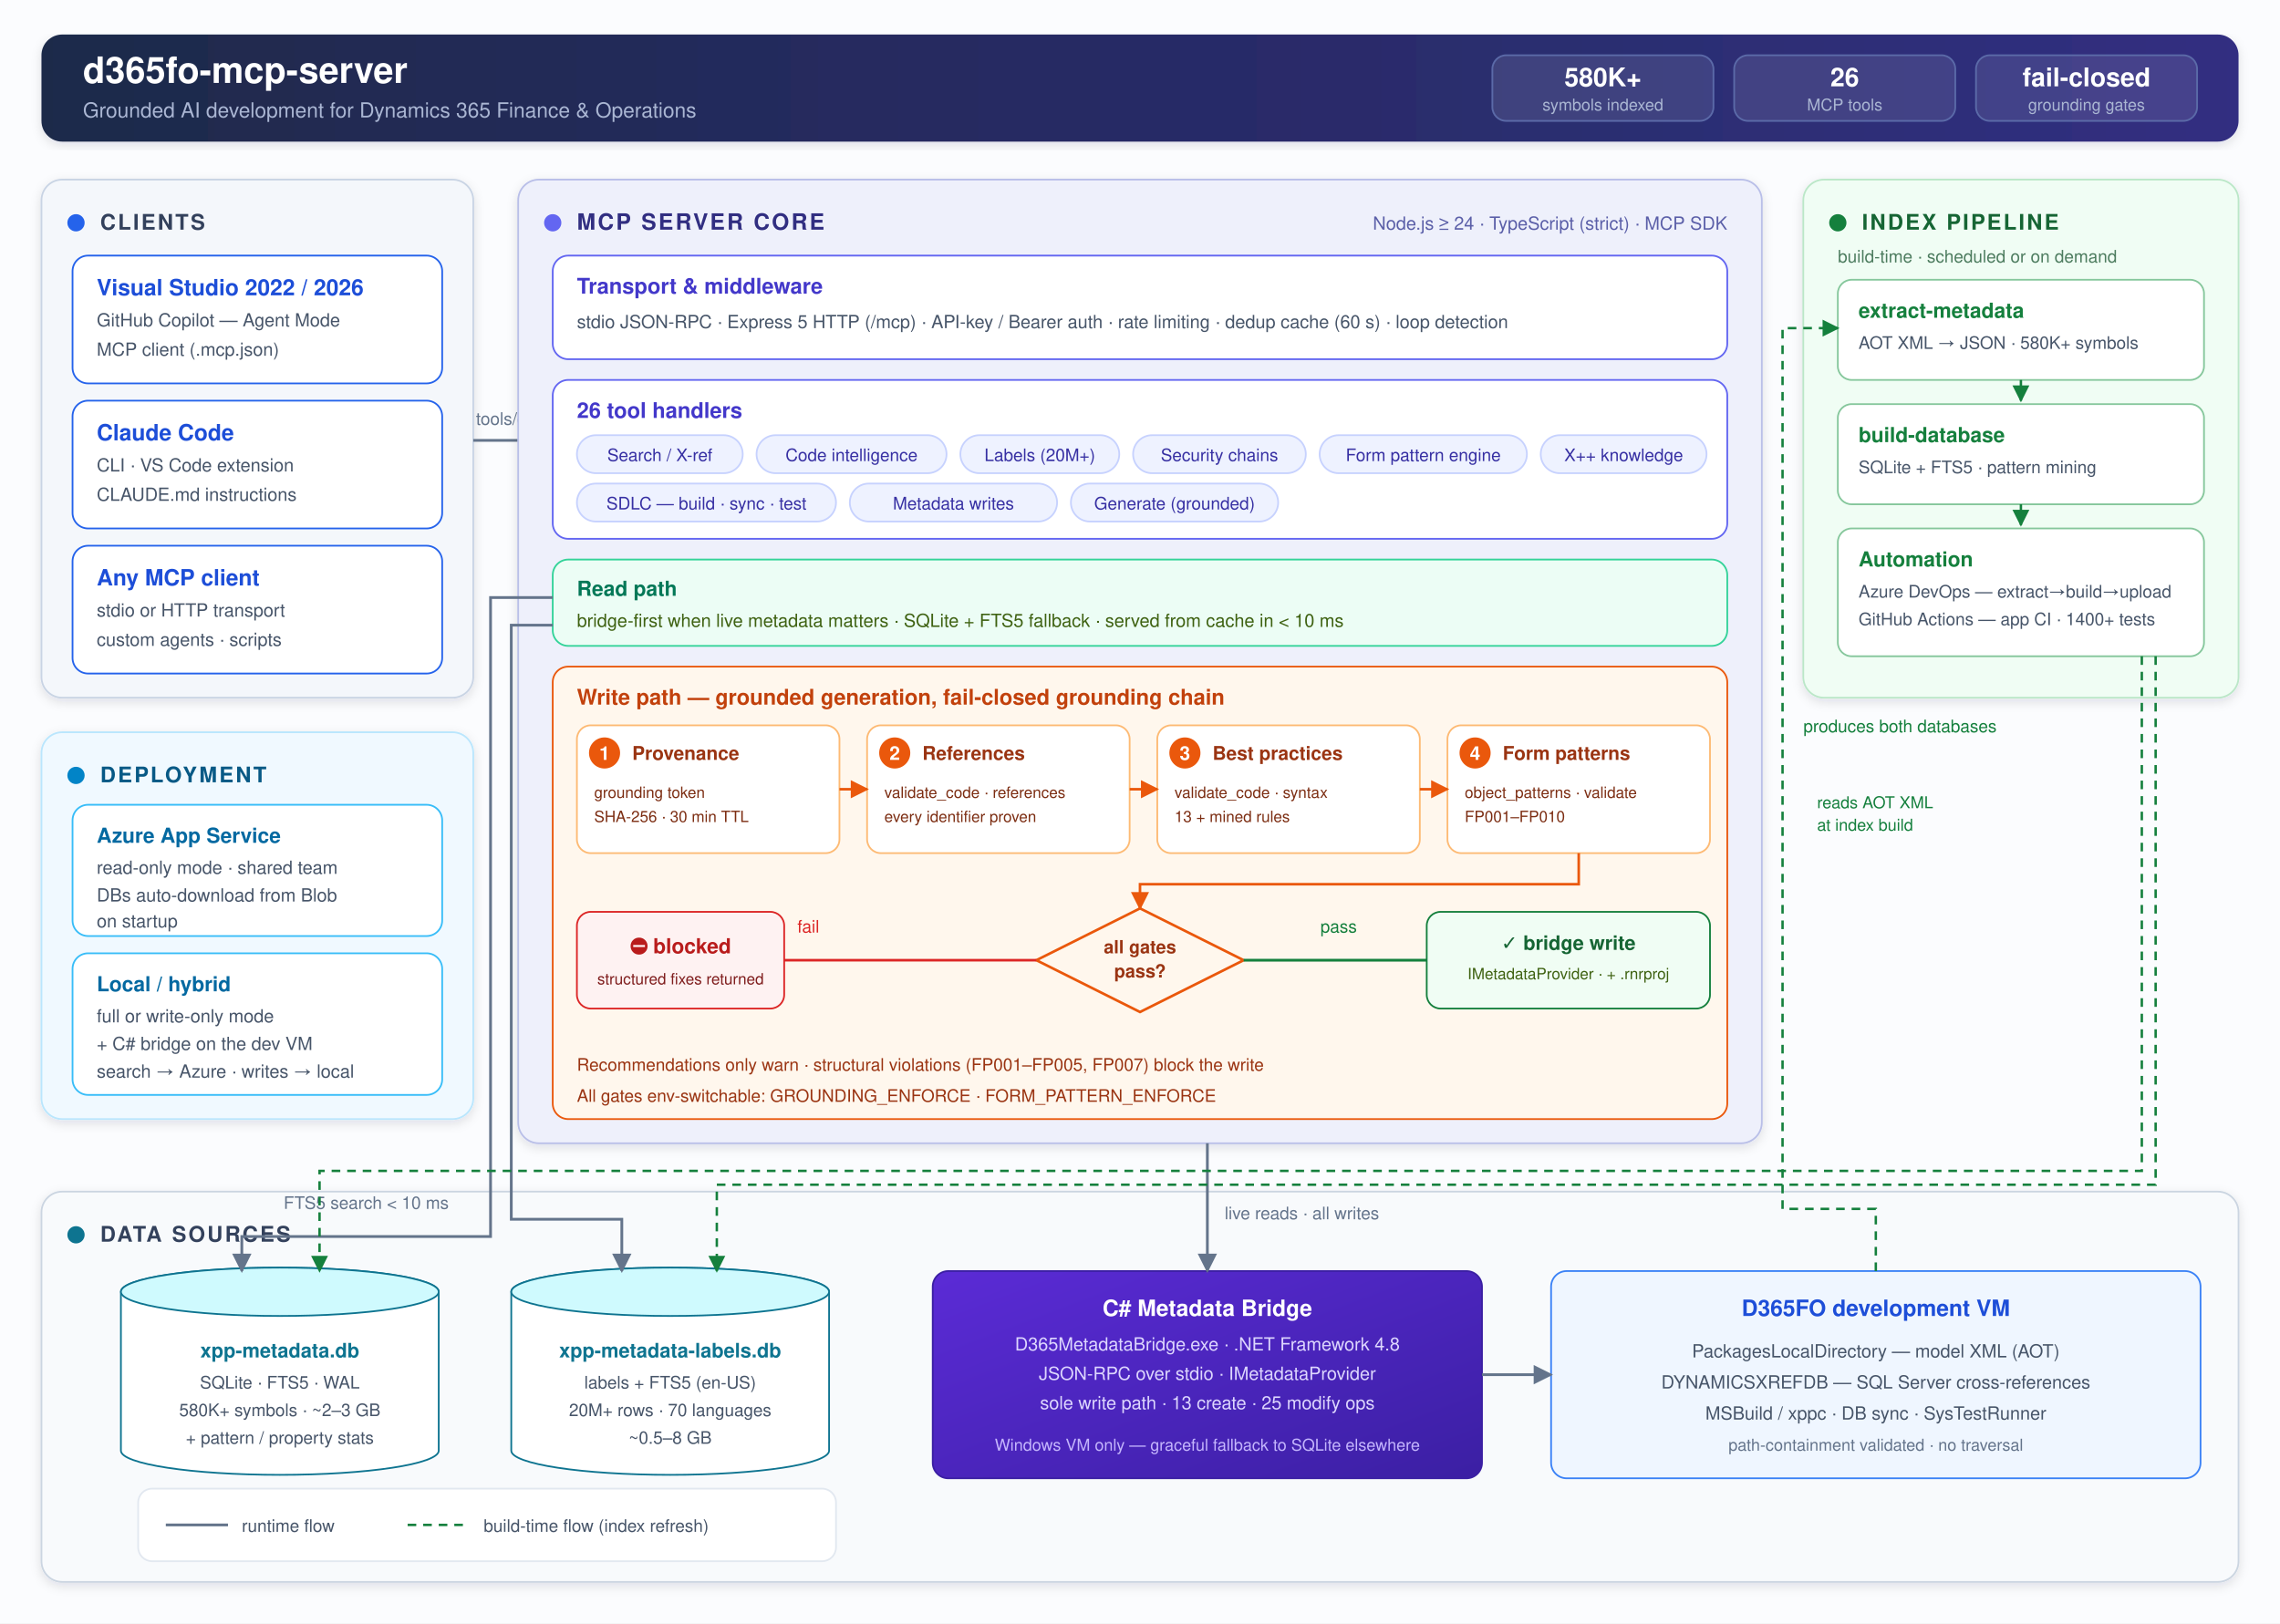
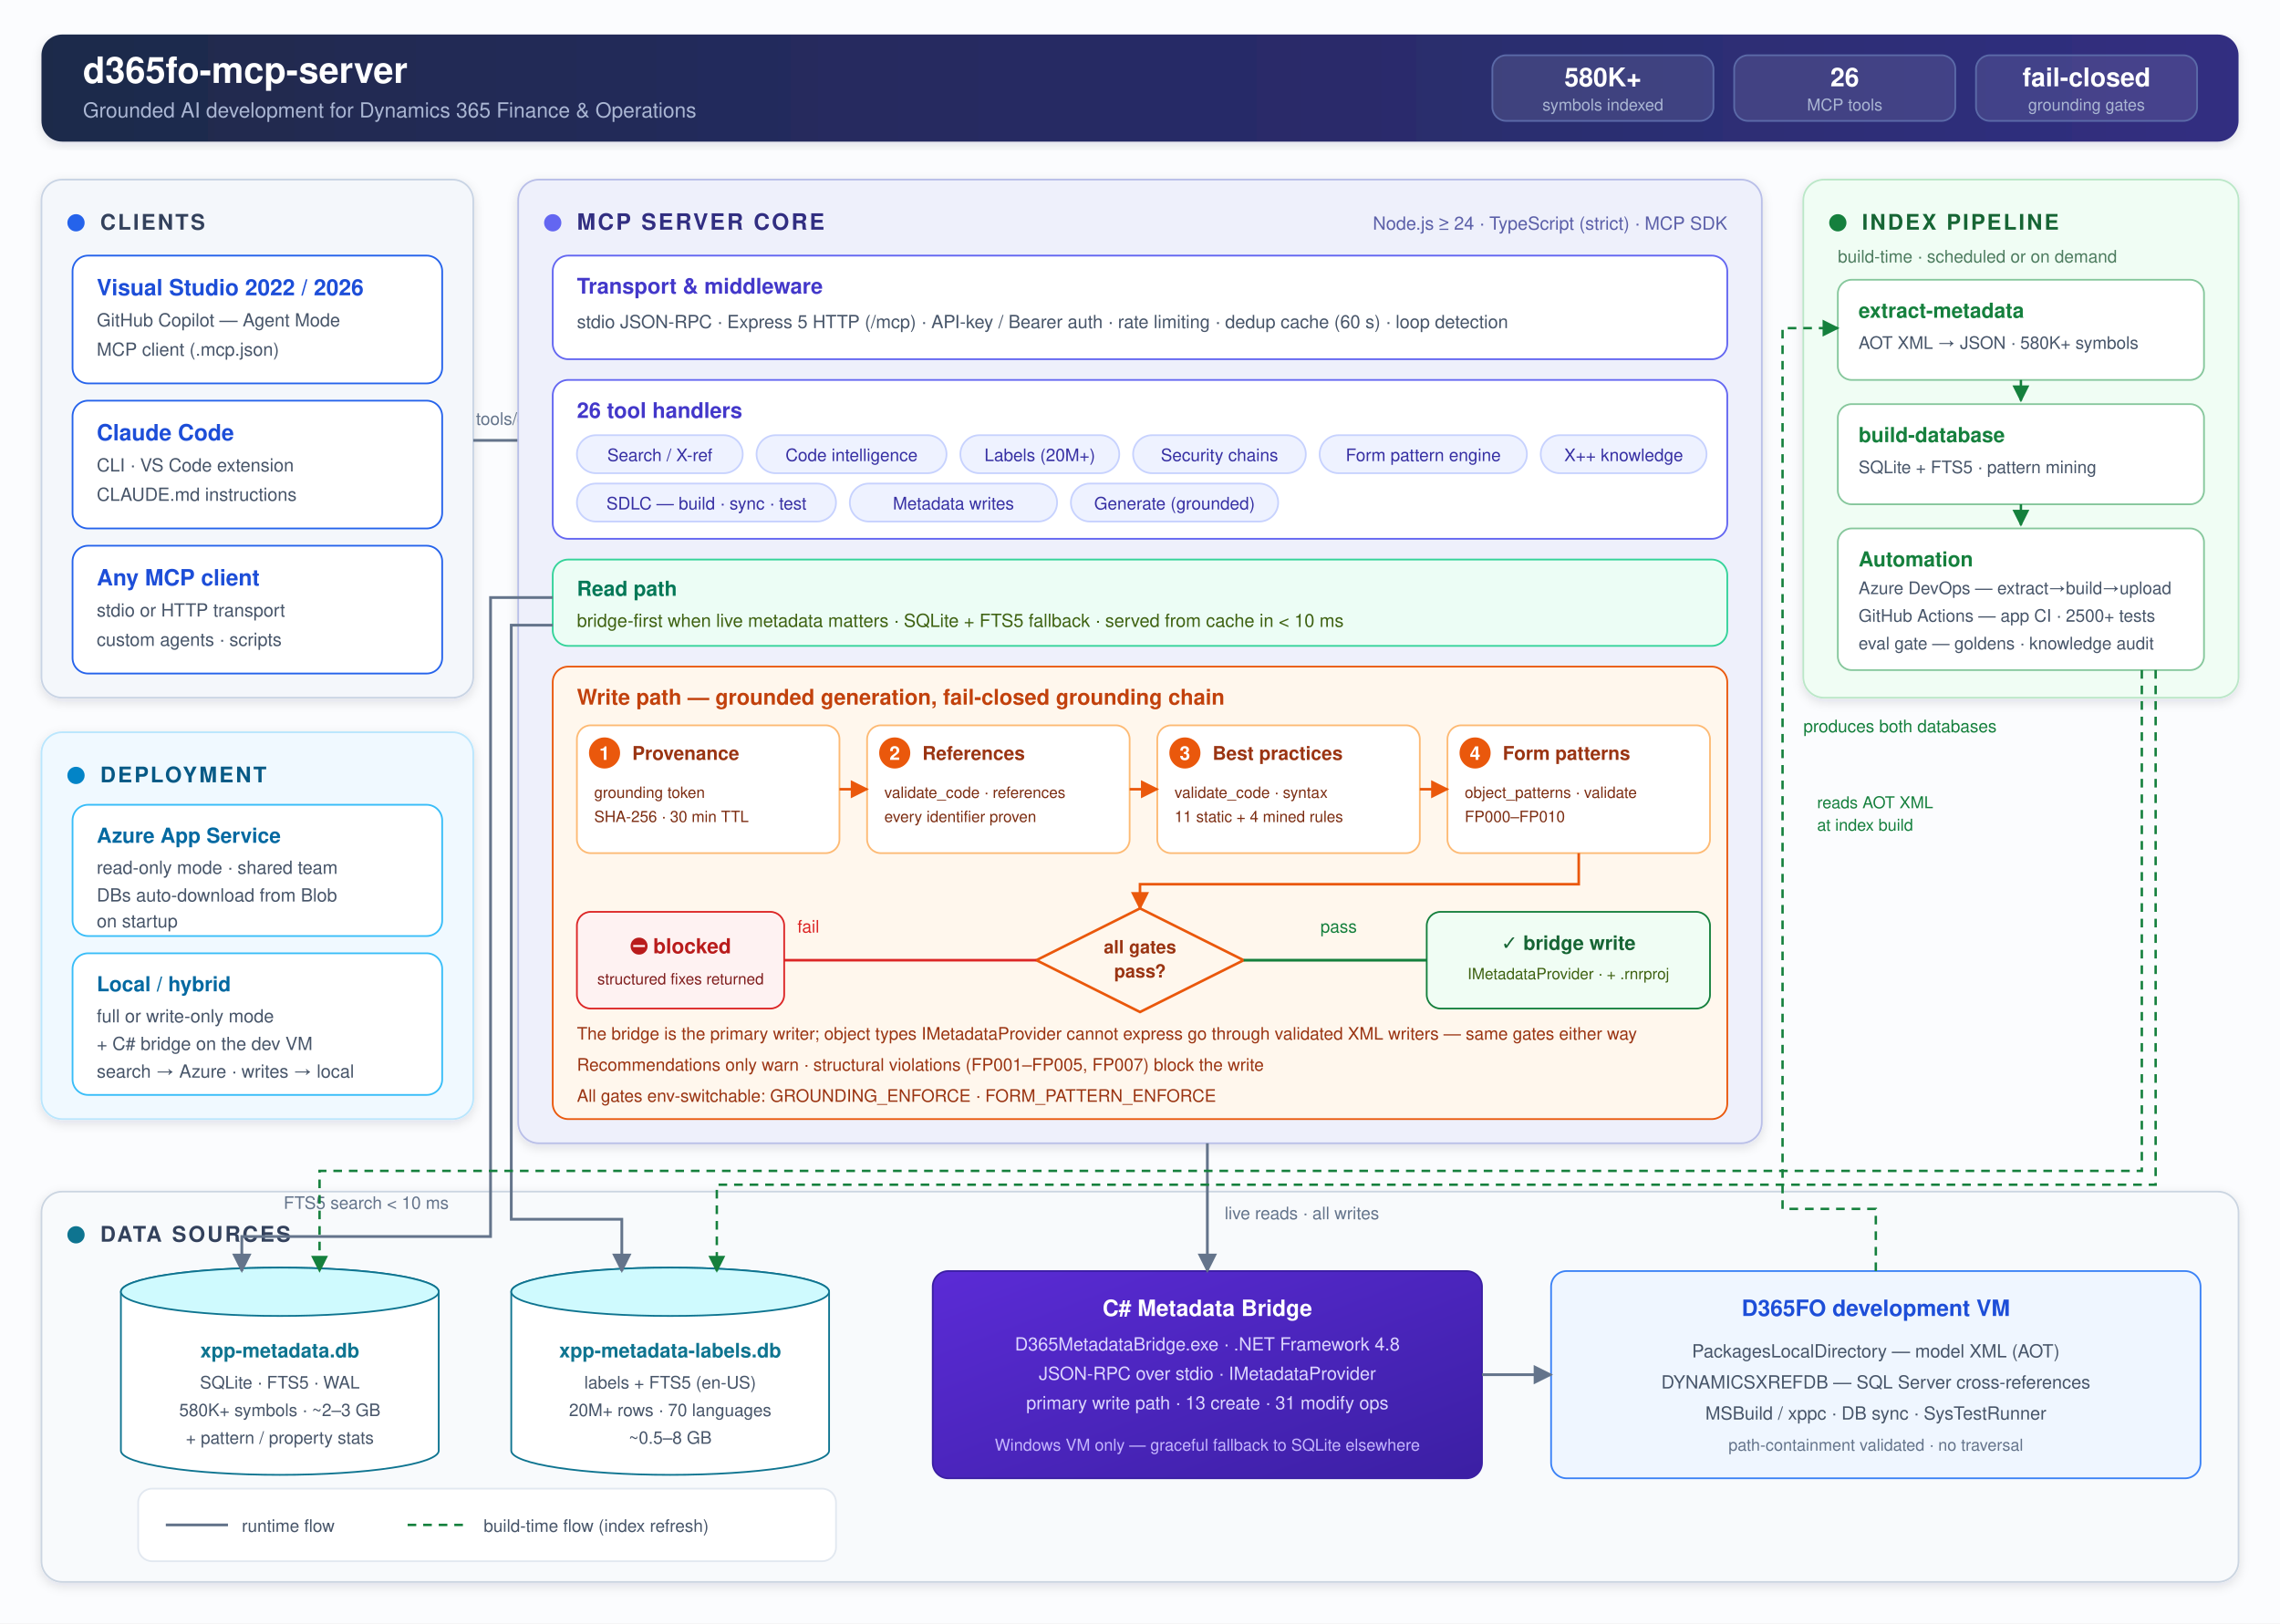
<svg xmlns="http://www.w3.org/2000/svg" viewBox="0 0 1320 940" font-family="'Segoe UI', Helvetica, Arial, sans-serif" role="img">
  <defs>
    <marker id="arrow" viewBox="0 0 10 10" refX="9" refY="5" markerWidth="7" markerHeight="7" orient="auto-start-reverse">
      <path d="M0 0 L10 5 L0 10 z" fill="#64748b" />
    </marker>
    <marker id="arrowGreen" viewBox="0 0 10 10" refX="9" refY="5" markerWidth="7" markerHeight="7" orient="auto-start-reverse">
      <path d="M0 0 L10 5 L0 10 z" fill="#15803d" />
    </marker>
    <marker id="arrowOrange" viewBox="0 0 10 10" refX="9" refY="5" markerWidth="7" markerHeight="7" orient="auto-start-reverse">
      <path d="M0 0 L10 5 L0 10 z" fill="#ea580c" />
    </marker>
    <marker id="arrowRed" viewBox="0 0 10 10" refX="9" refY="5" markerWidth="7" markerHeight="7" orient="auto-start-reverse">
      <path d="M0 0 L10 5 L0 10 z" fill="#dc2626" />
    </marker>
    <linearGradient id="gHead" x1="0" y1="0" x2="1" y2="0">
      <stop offset="0" stop-color="#1e2a4a" />
      <stop offset="1" stop-color="#312e81" />
    </linearGradient>
    <linearGradient id="gBridge" x1="0" y1="0" x2="1" y2="1">
      <stop offset="0" stop-color="#5b2bd6" />
      <stop offset="1" stop-color="#3b1fa3" />
    </linearGradient>
    <filter id="card" x="-4%" y="-4%" width="108%" height="112%">
      <feDropShadow dx="0" dy="2" stdDeviation="3" flood-color="#1e293b" flood-opacity="0.12" />
    </filter>
  </defs>
  <rect x="0" y="0" width="1320" height="940" fill="#fbfcfe" />
  <rect x="24" y="20" width="1272" height="62" rx="12" fill="url(#gHead)" filter="url(#card)" />
  <text x="48" y="48" font-size="21" font-weight="700" fill="#ffffff">d365fo-mcp-server</text>
  <text x="48" y="68" font-size="12" fill="#aab6d3">Grounded AI development for Dynamics 365 Finance &amp; Operations</text>
  <g>
    <rect x="864" y="32" width="128" height="38" rx="8" fill="#ffffff" fill-opacity="0.10" stroke="#5b6aa8" />
    <text x="928" y="50" text-anchor="middle" font-size="15" font-weight="700" fill="#ffffff">580K+</text>
    <text x="928" y="64" text-anchor="middle" font-size="9.5" fill="#aab6d3">symbols indexed</text>
    <rect x="1004" y="32" width="128" height="38" rx="8" fill="#ffffff" fill-opacity="0.10" stroke="#5b6aa8" />
    <text x="1068" y="50" text-anchor="middle" font-size="15" font-weight="700" fill="#ffffff">26</text>
    <text x="1068" y="64" text-anchor="middle" font-size="9.5" fill="#aab6d3">MCP tools</text>
    <rect x="1144" y="32" width="128" height="38" rx="8" fill="#ffffff" fill-opacity="0.10" stroke="#5b6aa8" />
    <text x="1208" y="50" text-anchor="middle" font-size="15" font-weight="700" fill="#ffffff">fail-closed</text>
    <text x="1208" y="64" text-anchor="middle" font-size="9.5" fill="#aab6d3">grounding gates</text>
  </g>
  <rect x="24" y="104" width="250" height="300" rx="12" fill="#f4f7fb" stroke="#c9d4e4" filter="url(#card)" />
  <circle cx="44" cy="129" r="5" fill="#2563eb" />
  <text x="58" y="133" font-size="12.5" font-weight="700" fill="#33415c" letter-spacing="1.2">CLIENTS</text>
  <rect x="42" y="148" width="214" height="74" rx="9" fill="#ffffff" stroke="#2563eb" />
  <text x="56" y="171" font-size="13" font-weight="600" fill="#1d4ed8">Visual Studio 2022 / 2026</text>
  <text x="56" y="189" font-size="10.5" fill="#475569">GitHub Copilot — Agent Mode</text>
  <text x="56" y="206" font-size="10.5" fill="#475569">MCP client (.mcp.json)</text>
  <rect x="42" y="232" width="214" height="74" rx="9" fill="#ffffff" stroke="#2563eb" />
  <text x="56" y="255" font-size="13" font-weight="600" fill="#1d4ed8">Claude Code</text>
  <text x="56" y="273" font-size="10.5" fill="#475569">CLI · VS Code extension</text>
  <text x="56" y="290" font-size="10.5" fill="#475569">CLAUDE.md instructions</text>
  <rect x="42" y="316" width="214" height="74" rx="9" fill="#ffffff" stroke="#2563eb" />
  <text x="56" y="339" font-size="13" font-weight="600" fill="#1d4ed8">Any MCP client</text>
  <text x="56" y="357" font-size="10.5" fill="#475569">stdio or HTTP transport</text>
  <text x="56" y="374" font-size="10.5" fill="#475569">custom agents · scripts</text>
  <rect x="24" y="424" width="250" height="224" rx="12" fill="#f0f9ff" stroke="#bae6fd" filter="url(#card)" />
  <circle cx="44" cy="449" r="5" fill="#0284c7" />
  <text x="58" y="453" font-size="12.5" font-weight="700" fill="#075985" letter-spacing="1.2">DEPLOYMENT</text>
  <rect x="42" y="466" width="214" height="76" rx="9" fill="#ffffff" stroke="#38bdf8" />
  <text x="56" y="488" font-size="12" font-weight="600" fill="#0369a1">Azure App Service</text>
  <text x="56" y="506" font-size="10.5" fill="#475569">read-only mode · shared team</text>
  <text x="56" y="522" font-size="10.5" fill="#475569">DBs auto-download from Blob</text>
  <text x="56" y="537" font-size="10.5" fill="#475569">on startup</text>
  <rect x="42" y="552" width="214" height="82" rx="9" fill="#ffffff" stroke="#38bdf8" />
  <text x="56" y="574" font-size="12" font-weight="600" fill="#0369a1">Local / hybrid</text>
  <text x="56" y="592" font-size="10.5" fill="#475569">full or write-only mode</text>
  <text x="56" y="608" font-size="10.5" fill="#475569">+ C# bridge on the dev VM</text>
  <text x="56" y="624" font-size="10.5" fill="#475569">search → Azure · writes → local</text>
  <line x1="274" y1="255" x2="316" y2="255" stroke="#64748b" stroke-width="1.6" marker-end="url(#arrow)" />
  <text x="295" y="246" text-anchor="middle" font-size="10" fill="#64748b">tools/call</text>
  <rect x="300" y="104" width="720" height="558" rx="12" fill="#eef0fb" stroke="#b9bfe8" filter="url(#card)" />
  <circle cx="320" cy="129" r="5" fill="#6366f1" />
  <text x="334" y="133" font-size="13" font-weight="700" fill="#312e81" letter-spacing="1.2">MCP SERVER CORE</text>
  <text x="1000" y="133" text-anchor="end" font-size="10.5" fill="#5b5fa8">Node.js ≥ 24 · TypeScript (strict) · MCP SDK</text>
  <rect x="320" y="148" width="680" height="60" rx="9" fill="#ffffff" stroke="#6366f1" />
  <text x="334" y="170" font-size="12.5" font-weight="600" fill="#4338ca">Transport &amp; middleware</text>
  <text x="334" y="190" font-size="10.5" fill="#475569">stdio JSON-RPC · Express 5 HTTP (/mcp) · API-key / Bearer auth · rate limiting · dedup cache (60 s) · loop detection</text>
  <rect x="320" y="220" width="680" height="92" rx="9" fill="#ffffff" stroke="#6366f1" />
  <text x="334" y="242" font-size="12.5" font-weight="600" fill="#4338ca">26 tool handlers</text>
  <g font-size="10" fill="#3730a3">
    <rect x="334" y="252" width="96" height="22" rx="11" fill="#eef2ff" stroke="#c7d2fe" />
    <text x="382" y="267" text-anchor="middle">Search / X-ref</text>
    <rect x="438" y="252" width="110" height="22" rx="11" fill="#eef2ff" stroke="#c7d2fe" />
    <text x="493" y="267" text-anchor="middle">Code intelligence</text>
    <rect x="556" y="252" width="92" height="22" rx="11" fill="#eef2ff" stroke="#c7d2fe" />
    <text x="602" y="267" text-anchor="middle">Labels (20M+)</text>
    <rect x="656" y="252" width="100" height="22" rx="11" fill="#eef2ff" stroke="#c7d2fe" />
    <text x="706" y="267" text-anchor="middle">Security chains</text>
    <rect x="764" y="252" width="120" height="22" rx="11" fill="#eef2ff" stroke="#c7d2fe" />
    <text x="824" y="267" text-anchor="middle">Form pattern engine</text>
    <rect x="892" y="252" width="96" height="22" rx="11" fill="#eef2ff" stroke="#c7d2fe" />
    <text x="940" y="267" text-anchor="middle">X++ knowledge</text>
    <rect x="334" y="280" width="150" height="22" rx="11" fill="#eef2ff" stroke="#c7d2fe" />
    <text x="409" y="295" text-anchor="middle">SDLC — build · sync · test</text>
    <rect x="492" y="280" width="120" height="22" rx="11" fill="#eef2ff" stroke="#c7d2fe" />
    <text x="552" y="295" text-anchor="middle">Metadata writes</text>
    <rect x="620" y="280" width="120" height="22" rx="11" fill="#eef2ff" stroke="#c7d2fe" />
    <text x="680" y="295" text-anchor="middle">Generate (grounded)</text>
  </g>
  <rect x="320" y="324" width="680" height="50" rx="9" fill="#ecfdf5" stroke="#34d399" />
  <text x="334" y="345" font-size="12" font-weight="600" fill="#047857">Read path</text>
  <text x="334" y="363" font-size="10.5" fill="#3f6212">bridge-first when live metadata matters · SQLite + FTS5 fallback · served from cache in &lt; 10 ms</text>
  <rect x="320" y="386" width="680" height="262" rx="9" fill="#fff7ed" stroke="#ea580c" />
  <text x="334" y="408" font-size="12.5" font-weight="700" fill="#c2410c">Write path — grounded generation, fail-closed grounding chain</text>
  <g>
    <rect x="334" y="420" width="152" height="74" rx="8" fill="#ffffff" stroke="#fdba74" />
    <circle cx="350" cy="436" r="9" fill="#ea580c" />
    <text x="350" y="440" text-anchor="middle" font-size="11" font-weight="700" fill="#fff">1</text>
    <text x="366" y="440" font-size="11" font-weight="600" fill="#9a3412">Provenance</text>
    <text x="344" y="462" font-size="9" fill="#7c2d12">grounding token</text>
    <text x="344" y="476" font-size="9" fill="#7c2d12">SHA-256 · 30 min TTL</text>
    <rect x="502" y="420" width="152" height="74" rx="8" fill="#ffffff" stroke="#fdba74" />
    <circle cx="518" cy="436" r="9" fill="#ea580c" />
    <text x="518" y="440" text-anchor="middle" font-size="11" font-weight="700" fill="#fff">2</text>
    <text x="534" y="440" font-size="11" font-weight="600" fill="#9a3412">References</text>
    <text x="512" y="462" font-size="9" fill="#7c2d12">validate_code · references</text>
    <text x="512" y="476" font-size="9" fill="#7c2d12">every identifier proven</text>
    <rect x="670" y="420" width="152" height="74" rx="8" fill="#ffffff" stroke="#fdba74" />
    <circle cx="686" cy="436" r="9" fill="#ea580c" />
    <text x="686" y="440" text-anchor="middle" font-size="11" font-weight="700" fill="#fff">3</text>
    <text x="702" y="440" font-size="11" font-weight="600" fill="#9a3412">Best practices</text>
    <text x="680" y="462" font-size="9" fill="#7c2d12">validate_code · syntax</text>
-     <text x="680" y="476" font-size="9" fill="#7c2d12">13 + mined rules</text>
+     <text x="680" y="476" font-size="9" fill="#7c2d12">11 static + 4 mined rules</text>
    <rect x="838" y="420" width="152" height="74" rx="8" fill="#ffffff" stroke="#fdba74" />
    <circle cx="854" cy="436" r="9" fill="#ea580c" />
    <text x="854" y="440" text-anchor="middle" font-size="11" font-weight="700" fill="#fff">4</text>
    <text x="870" y="440" font-size="11" font-weight="600" fill="#9a3412">Form patterns</text>
    <text x="848" y="462" font-size="9" fill="#7c2d12">object_patterns · validate</text>
-     <text x="848" y="476" font-size="9" fill="#7c2d12">FP001–FP010</text>
+     <text x="848" y="476" font-size="9" fill="#7c2d12">FP000–FP010</text>
    <line x1="486" y1="457" x2="502" y2="457" stroke="#ea580c" stroke-width="1.5" marker-end="url(#arrowOrange)" />
    <line x1="654" y1="457" x2="670" y2="457" stroke="#ea580c" stroke-width="1.5" marker-end="url(#arrowOrange)" />
    <line x1="822" y1="457" x2="838" y2="457" stroke="#ea580c" stroke-width="1.5" marker-end="url(#arrowOrange)" />
  </g>
  <path d="M914 494 L914 512 L660 512 L660 526" fill="none" stroke="#ea580c" stroke-width="1.5" marker-end="url(#arrowOrange)" />
  <polygon points="660,526 720,556 660,586 600,556" fill="#fff7ed" stroke="#ea580c" stroke-width="1.5" />
  <text x="660" y="552" text-anchor="middle" font-size="10.5" font-weight="600" fill="#9a3412">all gates</text>
  <text x="660" y="566" text-anchor="middle" font-size="10.5" font-weight="600" fill="#9a3412">pass?</text>
  <line x1="600" y1="556" x2="360" y2="556" stroke="#dc2626" stroke-width="1.5" marker-end="url(#arrowRed)" />
  <rect x="334" y="528" width="120" height="56" rx="8" fill="#fef2f2" stroke="#dc2626" />
  <text x="394" y="552" text-anchor="middle" font-size="12" font-weight="700" fill="#b91c1c">⛔ blocked</text>
  <text x="394" y="570" text-anchor="middle" font-size="9" fill="#7f1d1d">structured fixes returned</text>
  <text x="468" y="540" text-anchor="middle" font-size="10" fill="#dc2626">fail</text>
  <line x1="720" y1="556" x2="966" y2="556" stroke="#15803d" stroke-width="1.6" marker-end="url(#arrowGreen)" />
  <rect x="826" y="528" width="164" height="56" rx="8" fill="#f0fdf4" stroke="#15803d" />
  <text x="908" y="550" text-anchor="middle" font-size="11.5" font-weight="700" fill="#166534">✓ bridge write</text>
  <text x="908" y="567" text-anchor="middle" font-size="9" fill="#3f6212">IMetadataProvider · + .rnrproj</text>
  <text x="775" y="540" text-anchor="middle" font-size="10" fill="#15803d">pass</text>
+   <text x="334" y="602" font-size="10" fill="#9a3412">The bridge is the primary writer; object types IMetadataProvider cannot express go through validated XML writers — same gates either way</text>
  <text x="334" y="620" font-size="10" fill="#9a3412">Recommendations only warn · structural violations (FP001–FP005, FP007) block the write</text>
  <text x="334" y="638" font-size="10" fill="#9a3412">All gates env-switchable: GROUNDING_ENFORCE · FORM_PATTERN_ENFORCE</text>
  <rect x="1044" y="104" width="252" height="300" rx="12" fill="#f0fdf4" stroke="#bbe7c8" filter="url(#card)" />
  <circle cx="1064" cy="129" r="5" fill="#15803d" />
  <text x="1078" y="133" font-size="12.5" font-weight="700" fill="#166534" letter-spacing="1.2">INDEX PIPELINE</text>
  <text x="1064" y="152" font-size="10" fill="#4d7c5f">build-time · scheduled or on demand</text>
  <rect x="1064" y="162" width="212" height="58" rx="8" fill="#ffffff" stroke="#86c79c" />
  <text x="1076" y="184" font-size="12" font-weight="600" fill="#15803d">extract-metadata</text>
  <text x="1076" y="202" font-size="10" fill="#475569">AOT XML → JSON · 580K+ symbols</text>
  <line x1="1170" y1="220" x2="1170" y2="232" stroke="#15803d" stroke-width="1.4" marker-end="url(#arrowGreen)" />
  <rect x="1064" y="234" width="212" height="58" rx="8" fill="#ffffff" stroke="#86c79c" />
  <text x="1076" y="256" font-size="12" font-weight="600" fill="#15803d">build-database</text>
  <text x="1076" y="274" font-size="10" fill="#475569">SQLite + FTS5 · pattern mining</text>
  <line x1="1170" y1="292" x2="1170" y2="304" stroke="#15803d" stroke-width="1.4" marker-end="url(#arrowGreen)" />
-   <rect x="1064" y="306" width="212" height="74" rx="8" fill="#ffffff" stroke="#86c79c" />
+   <rect x="1064" y="306" width="212" height="82" rx="8" fill="#ffffff" stroke="#86c79c" />
  <text x="1076" y="328" font-size="12" font-weight="600" fill="#15803d">Automation</text>
-   <text x="1076" y="346" font-size="10" fill="#475569">Azure DevOps — extract→build→upload</text>
-   <text x="1076" y="362" font-size="10" fill="#475569">GitHub Actions — app CI · 1400+ tests</text>
+   <text x="1076" y="344" font-size="10" fill="#475569">Azure DevOps — extract→build→upload</text>
+   <text x="1076" y="360" font-size="10" fill="#475569">GitHub Actions — app CI · 2500+ tests</text>
+   <text x="1076" y="376" font-size="10" fill="#475569">eval gate — goldens · knowledge audit</text>
  <text x="1100" y="424" text-anchor="middle" font-size="10" fill="#15803d">produces both databases</text>
  <text x="1052" y="468" font-size="9.5" fill="#15803d">reads AOT XML</text>
  <text x="1052" y="481" font-size="9.5" fill="#15803d">at index build</text>
  <rect x="24" y="690" width="1272" height="226" rx="12" fill="#f8fafc" stroke="#cbd5e1" filter="url(#card)" />
  <circle cx="44" cy="715" r="5" fill="#0e7490" />
  <text x="58" y="719" font-size="12.5" font-weight="700" fill="#33415c" letter-spacing="1.2">DATA SOURCES</text>
  <path d="M70 748 a92 14 0 0 1 184 0 v92 a92 14 0 0 1 -184 0 z" fill="#ffffff" stroke="#0e7490" />
  <ellipse cx="162" cy="748" rx="92" ry="14" fill="#cffafe" stroke="#0e7490" />
  <text x="162" y="786" text-anchor="middle" font-size="11.5" font-weight="600" fill="#0e7490">xpp-metadata.db</text>
  <text x="162" y="804" text-anchor="middle" font-size="10" fill="#475569">SQLite · FTS5 · WAL</text>
  <text x="162" y="820" text-anchor="middle" font-size="10" fill="#475569">580K+ symbols · ~2–3 GB</text>
  <text x="162" y="836" text-anchor="middle" font-size="10" fill="#475569">+ pattern / property stats</text>
  <path d="M296 748 a92 14 0 0 1 184 0 v92 a92 14 0 0 1 -184 0 z" fill="#ffffff" stroke="#0e7490" />
  <ellipse cx="388" cy="748" rx="92" ry="14" fill="#cffafe" stroke="#0e7490" />
  <text x="388" y="786" text-anchor="middle" font-size="11.5" font-weight="600" fill="#0e7490">xpp-metadata-labels.db</text>
  <text x="388" y="804" text-anchor="middle" font-size="10" fill="#475569">labels + FTS5 (en-US)</text>
  <text x="388" y="820" text-anchor="middle" font-size="10" fill="#475569">20M+ rows · 70 languages</text>
  <text x="388" y="836" text-anchor="middle" font-size="10" fill="#475569">~0.5–8 GB</text>
  <rect x="540" y="736" width="318" height="120" rx="9" fill="url(#gBridge)" stroke="#3b1fa3" />
  <text x="699" y="762" text-anchor="middle" font-size="13" font-weight="700" fill="#ffffff">C# Metadata Bridge</text>
  <text x="699" y="782" text-anchor="middle" font-size="10.5" fill="#ddd6fe">D365MetadataBridge.exe · .NET Framework 4.8</text>
  <text x="699" y="799" text-anchor="middle" font-size="10.5" fill="#ddd6fe">JSON-RPC over stdio · IMetadataProvider</text>
-   <text x="699" y="816" text-anchor="middle" font-size="10.5" fill="#ddd6fe">sole write path · 13 create · 25 modify ops</text>
+   <text x="699" y="816" text-anchor="middle" font-size="10.5" fill="#ddd6fe">primary write path · 13 create · 31 modify ops</text>
  <text x="699" y="840" text-anchor="middle" font-size="9.5" fill="#c4b5fd">Windows VM only — graceful fallback to SQLite elsewhere</text>
  <rect x="898" y="736" width="376" height="120" rx="9" fill="#eff6ff" stroke="#3b82f6" />
  <text x="1086" y="762" text-anchor="middle" font-size="13" font-weight="700" fill="#1d4ed8">D365FO development VM</text>
  <text x="1086" y="786" text-anchor="middle" font-size="10.5" fill="#475569">PackagesLocalDirectory — model XML (AOT)</text>
  <text x="1086" y="804" text-anchor="middle" font-size="10.5" fill="#475569">DYNAMICSXREFDB — SQL Server cross-references</text>
  <text x="1086" y="822" text-anchor="middle" font-size="10.5" fill="#475569">MSBuild / xppc · DB sync · SysTestRunner</text>
  <text x="1086" y="840" text-anchor="middle" font-size="9.5" fill="#64748b">path-containment validated · no traversal</text>
  <path d="M320 346 L284 346 L284 716 L140 716 L140 736" fill="none" stroke="#64748b" stroke-width="1.6" marker-end="url(#arrow)" />
  <path d="M320 362 L296 362 L296 706 L360 706 L360 736" fill="none" stroke="#64748b" stroke-width="1.6" marker-end="url(#arrow)" />
  <text x="212" y="700" text-anchor="middle" font-size="10" fill="#64748b">FTS5 search &lt; 10 ms</text>
  <path d="M699 662 L699 736" fill="none" stroke="#64748b" stroke-width="1.6" marker-end="url(#arrow)" />
  <text x="709" y="706" font-size="10" fill="#64748b">live reads · all writes</text>
  <line x1="858" y1="796" x2="898" y2="796" stroke="#64748b" stroke-width="1.6" marker-end="url(#arrow)" />
  <path d="M1086 736 L1086 700 L1032 700 L1032 190 L1064 190" fill="none" stroke="#15803d" stroke-width="1.4" stroke-dasharray="5 4" marker-end="url(#arrowGreen)" />
-   <path d="M1240 380 L1240 678 L185 678 L185 736" fill="none" stroke="#15803d" stroke-width="1.4" stroke-dasharray="5 4" marker-end="url(#arrowGreen)" />
-   <path d="M1248 380 L1248 686 L415 686 L415 736" fill="none" stroke="#15803d" stroke-width="1.4" stroke-dasharray="5 4" marker-end="url(#arrowGreen)" />
+   <path d="M1240 388 L1240 678 L185 678 L185 736" fill="none" stroke="#15803d" stroke-width="1.4" stroke-dasharray="5 4" marker-end="url(#arrowGreen)" />
+   <path d="M1248 388 L1248 686 L415 686 L415 736" fill="none" stroke="#15803d" stroke-width="1.4" stroke-dasharray="5 4" marker-end="url(#arrowGreen)" />
  <rect x="80" y="862" width="404" height="42" rx="8" fill="#ffffff" stroke="#e2e8f0" />
  <line x1="96" y1="883" x2="132" y2="883" stroke="#64748b" stroke-width="1.6" />
  <text x="140" y="887" font-size="10" fill="#475569">runtime flow</text>
  <line x1="236" y1="883" x2="272" y2="883" stroke="#15803d" stroke-width="1.4" stroke-dasharray="5 4" />
  <text x="280" y="887" font-size="10" fill="#475569">build-time flow (index refresh)</text>
</svg>
